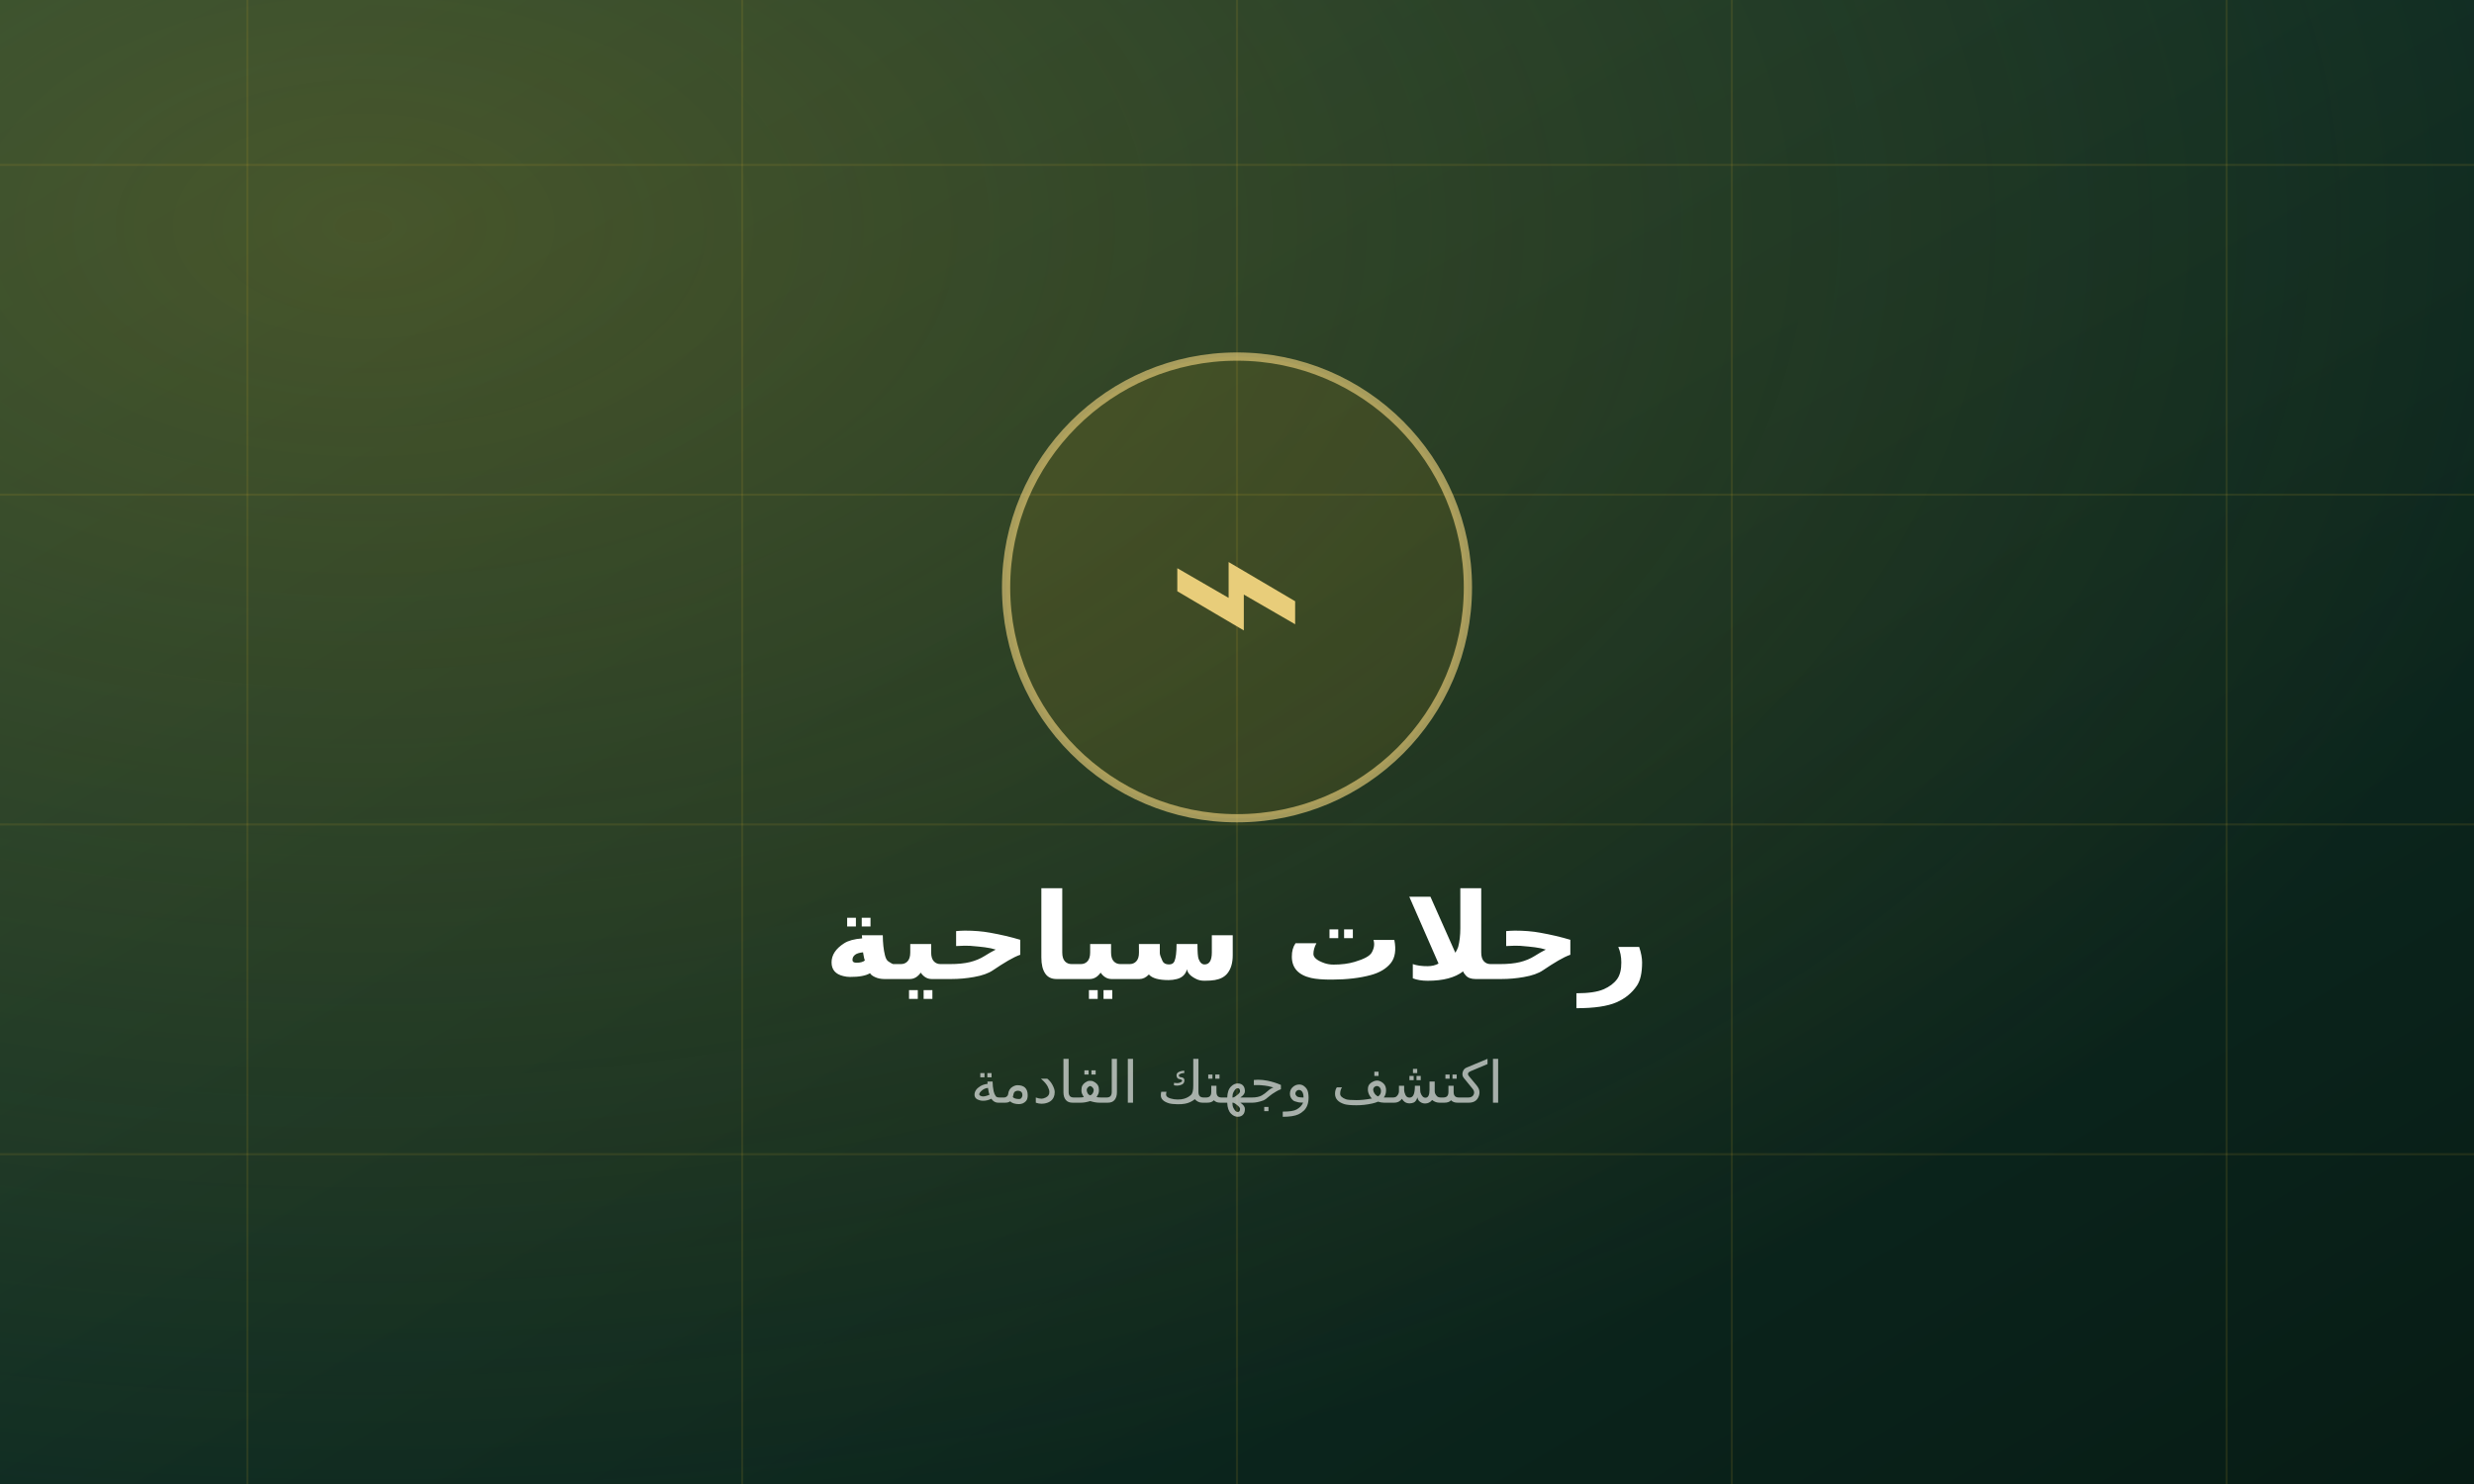
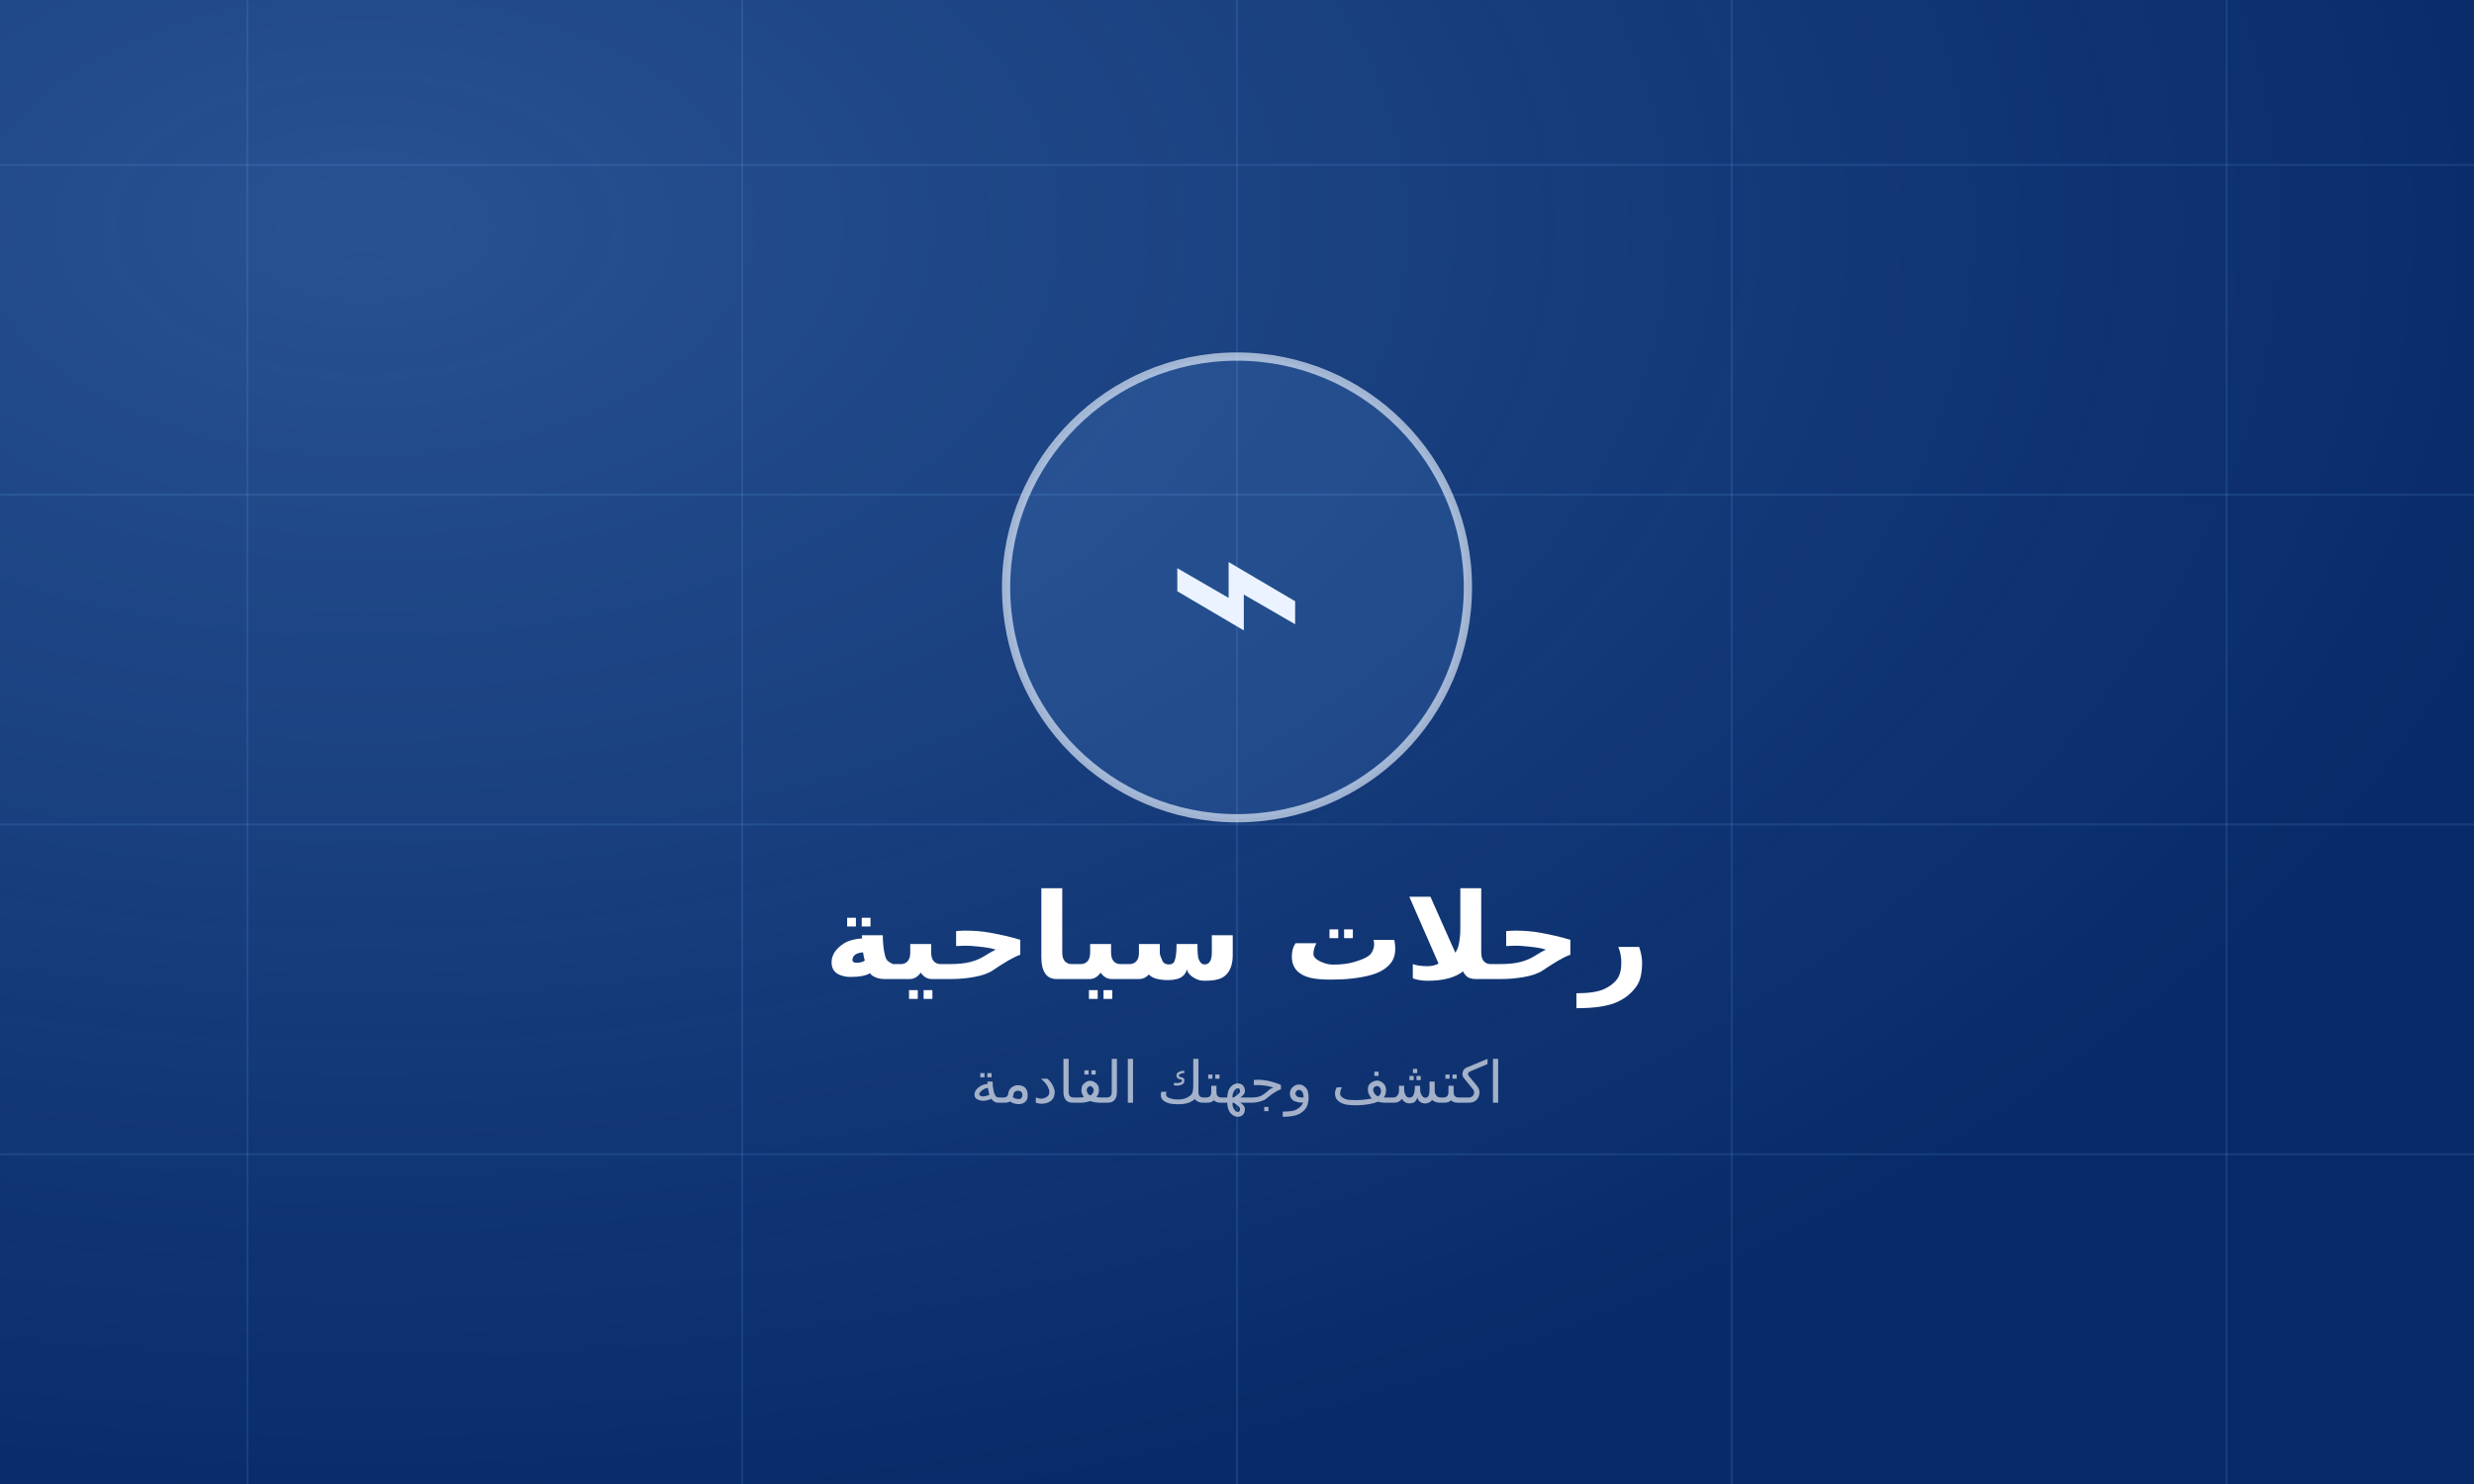
<svg xmlns="http://www.w3.org/2000/svg" viewBox="0 0 1200 720" role="img" aria-labelledby="t d">
  <defs>
    <linearGradient id="g" x1="0" y1="0" x2="1" y2="1">
-       <stop stop-color="#173d31" />
-       <stop offset="1" stop-color="#071c15" />
+       <stop stop-color="#082a68" />
+       <stop offset="1" stop-color="#082a68" />
    </linearGradient>
    <radialGradient id="r" cx=".15" cy=".15" r=".9">
-       <stop stop-color="#c9a227" stop-opacity=".28" />
-       <stop offset="1" stop-color="#c9a227" stop-opacity="0" />
+       <stop stop-color="#79b8ff" stop-opacity=".28" />
+       <stop offset="1" stop-color="#79b8ff" stop-opacity="0" />
    </radialGradient>
  </defs>
  <rect width="1200" height="720" fill="url(#g)" />
  <rect width="1200" height="720" fill="url(#r)" />
-   <g fill="none" stroke="#c9a227" stroke-opacity=".13">
+   <g fill="none" stroke="#79b8ff" stroke-opacity=".13">
    <path d="M0 80h1200M0 240h1200M0 400h1200M0 560h1200" />
    <path d="M120 0v720M360 0v720M600 0v720M840 0v720M1080 0v720" />
  </g>
-   <circle cx="600" cy="285" r="112" fill="#c9a227" fill-opacity=".12" stroke="#e8cd7a" stroke-opacity=".65" stroke-width="4" />
-   <text x="600" y="325" text-anchor="middle" fill="#e8cd7a" font-family="Arial,Tahoma,sans-serif" font-size="118">⌁</text>
+   <circle cx="600" cy="285" r="112" fill="#79b8ff" fill-opacity=".12" stroke="#eaf3ff" stroke-opacity=".65" stroke-width="4" />
+   <text x="600" y="325" text-anchor="middle" fill="#eaf3ff" font-family="Arial,Tahoma,sans-serif" font-size="118">⌁</text>
  <text x="600" y="475" text-anchor="middle" fill="#fff" font-family="Tahoma,Arial,sans-serif" font-size="58" font-weight="700">رحلات سياحية</text>
  <text x="600" y="535" text-anchor="middle" fill="#fff" fill-opacity=".62" font-family="Tahoma,Arial,sans-serif" font-size="28">اكتشف وجهتك القادمة</text>
</svg>
